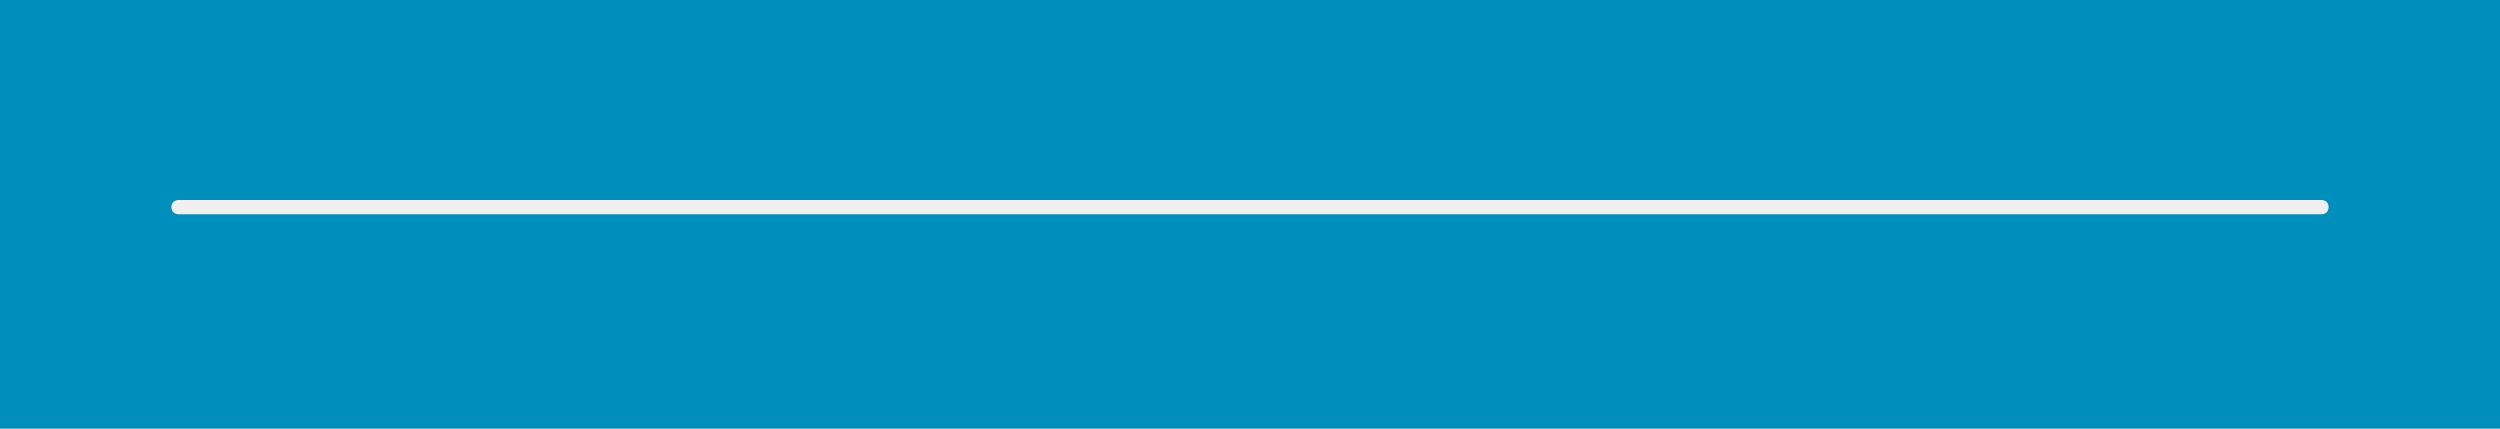
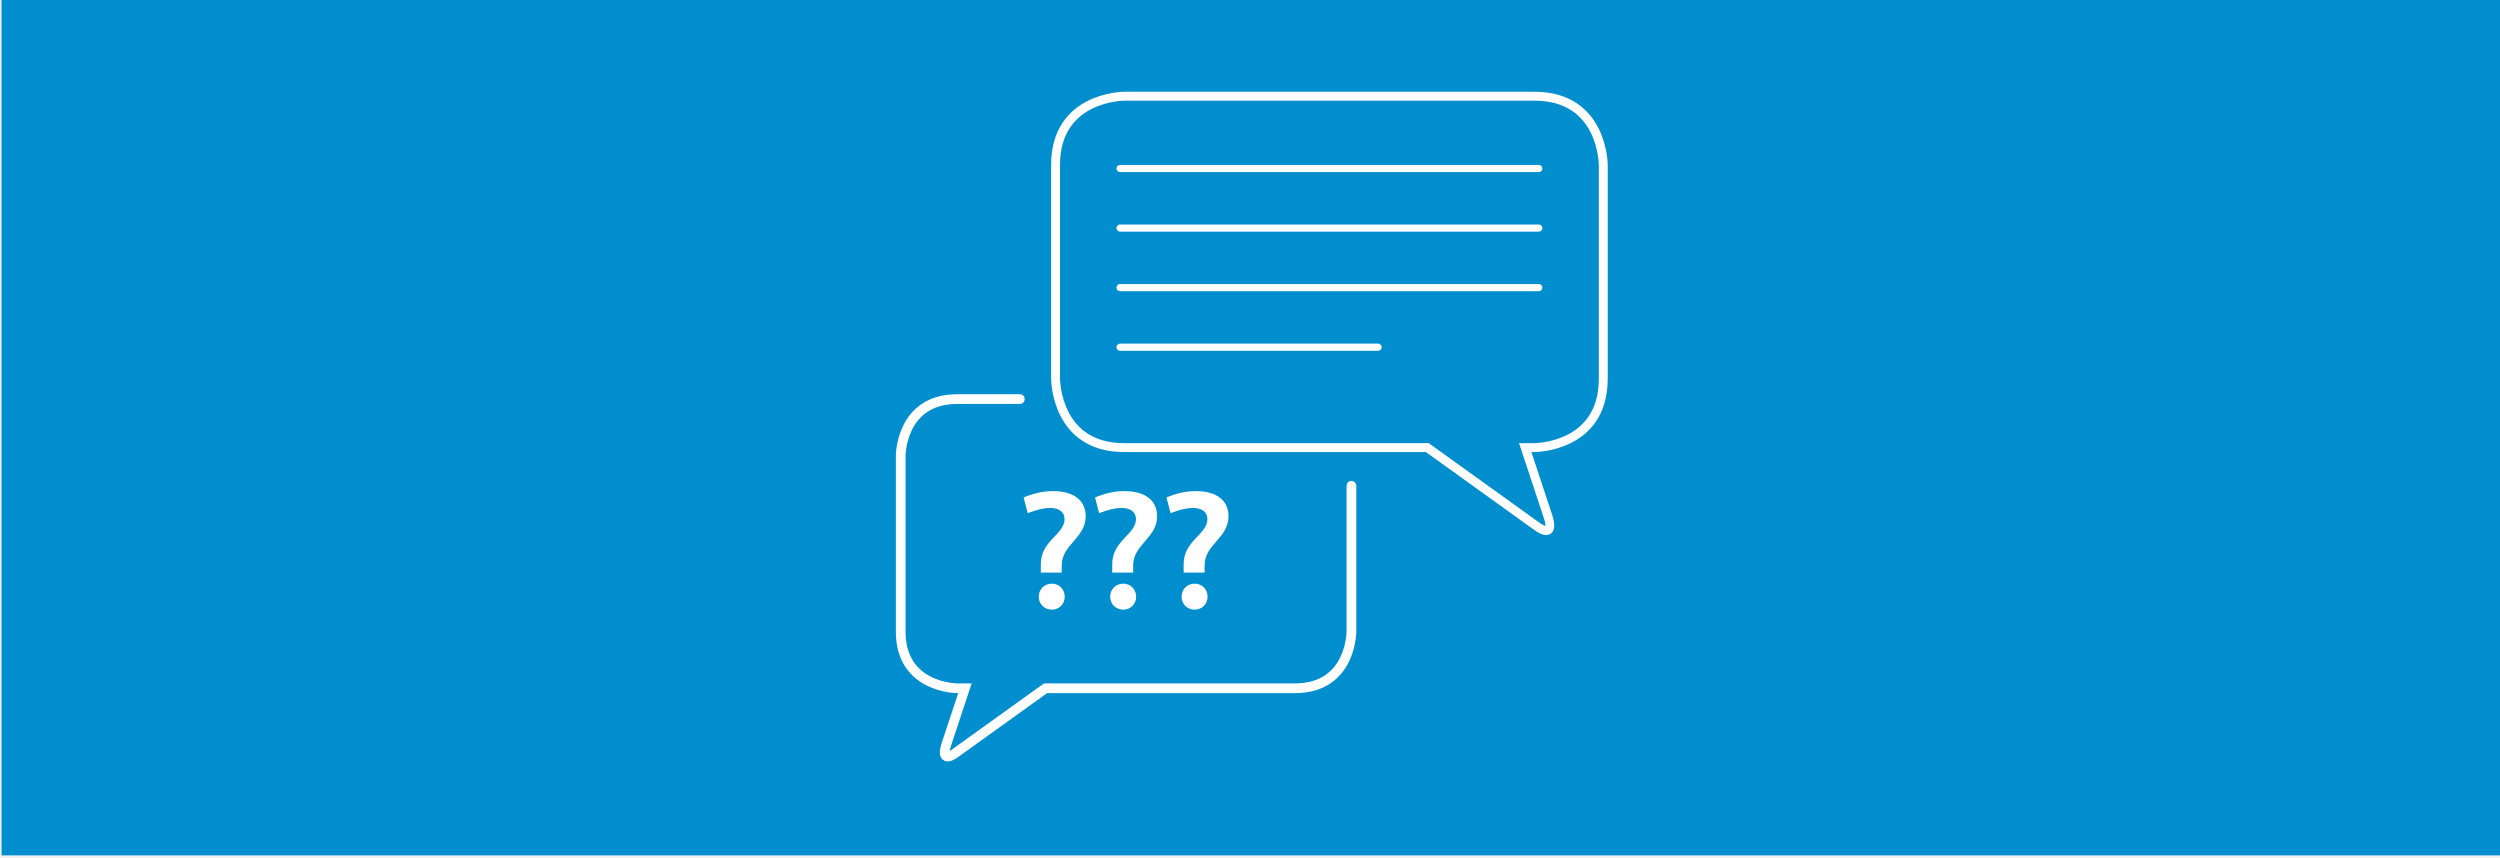
- <svg xmlns="http://www.w3.org/2000/svg" version="1.1" id="Ebene_1" x="0px" y="0px" viewBox="0 0 350 60" style="enable-background:new 0 0 350 60;" xml:space="preserve">
-   <style type="text/css">
- 	.st0{fill:#008EBD;}
- </style>
-   <path class="st0" d="M0,0v60h350V0H0z M325,30H25c-0.6,0-1-0.4-1-1s0.4-1,1-1h300c0.6,0,1,0.4,1,1S325.6,30,325,30z" />
+ <svg xmlns="http://www.w3.org/2000/svg" xmlns:xlink="http://www.w3.org/1999/xlink" version="1.1" id="Ebene_1" x="0px" y="0px" viewBox="0 0 350 120" style="enable-background:new 0 0 350 120;" xml:space="preserve">
+   <g>
+     <rect x="0.223" y="-0.248" style="fill:#008ECF;" width="350" height="120" />
+   </g>
+   <g>
+     <g>
+       <defs>
+         <rect id="SVGID_1_" x="124.777" y="12.256" width="100.89" height="94.992" />
+       </defs>
+       <clipPath id="SVGID_2_">
+         <use xlink:href="#SVGID_1_" style="overflow:visible;" />
+       </clipPath>
+       <path style="clip-path:url(#SVGID_2_);fill:none;stroke:#FFFFFF;stroke-width:1.363;stroke-linecap:round;" d="M142.772,55.872    h-8.758c-7.915,0-7.915,7.915-7.915,7.915v24.655c0,7.917,7.915,7.917,7.915,7.917h1.076l-2.668,8.06c0,0-0.853,2.577,1.351,0.993    l12.599-9.053h34.912c7.915,0,7.915-7.917,7.915-7.917V68.01" />
+       <path style="clip-path:url(#SVGID_2_);fill:none;stroke:#FFFFFF;stroke-width:1.25;" d="M224.456,53.047v-29.96    c0,0,0-9.617-9.619-9.617h-57.441c0,0-9.617,0-9.617,9.617v29.96c0,0,0,9.619,9.617,9.619h42.426l15.31,11.001    c2.678,1.923,1.64-1.206,1.64-1.206l-3.242-9.795h1.307C214.837,62.666,224.456,62.666,224.456,53.047z" />
+     </g>
+     <line style="fill:none;stroke:#FFFFFF;stroke-linecap:round;" x1="156.805" y1="23.593" x2="215.43" y2="23.593" />
+     <line style="fill:none;stroke:#FFFFFF;stroke-linecap:round;" x1="156.805" y1="31.931" x2="215.43" y2="31.931" />
+     <line style="fill:none;stroke:#FFFFFF;stroke-linecap:round;" x1="156.805" y1="40.269" x2="215.43" y2="40.269" />
+     <line style="fill:none;stroke:#FFFFFF;stroke-linecap:round;" x1="156.805" y1="48.608" x2="192.935" y2="48.608" />
+     <g>
+       <defs>
+         <rect id="SVGID_3_" x="124.777" y="12.256" width="100.89" height="94.992" />
+       </defs>
+       <clipPath id="SVGID_4_">
+         <use xlink:href="#SVGID_3_" style="overflow:visible;" />
+       </clipPath>
+       <path style="clip-path:url(#SVGID_4_);fill:#FFFFFF;" d="M167.256,85.351c1.02,0,1.805-0.785,1.805-1.805    c0-1.049-0.785-1.834-1.805-1.834c-1.047,0-1.832,0.785-1.832,1.834C165.424,84.566,166.209,85.351,167.256,85.351     M165.711,78.964v1.204h2.932v-1.022c0-2.93,3.35-3.794,3.35-6.883c0-2.226-1.7-3.508-4.58-3.508c-1.466,0-2.802,0.339-4.111,0.89    l0.576,2.199c1.256-0.496,2.303-0.733,3.141-0.733c1.284,0,2.016,0.601,2.016,1.571C169.036,74.803,165.711,75.693,165.711,78.964     M157.257,85.351c1.02,0,1.805-0.785,1.805-1.805c0-1.049-0.785-1.834-1.805-1.834c-1.047,0-1.832,0.785-1.832,1.834    C155.425,84.566,156.21,85.351,157.257,85.351 M155.712,78.964v1.204h2.932v-1.022c0-2.93,3.35-3.794,3.35-6.883    c0-2.226-1.7-3.508-4.58-3.508c-1.466,0-2.802,0.339-4.111,0.89l0.576,2.199c1.256-0.496,2.303-0.733,3.141-0.733    c1.284,0,2.016,0.601,2.016,1.571C159.037,74.803,155.712,75.693,155.712,78.964 M147.256,85.351c1.022,0,1.807-0.785,1.807-1.805    c0-1.049-0.785-1.834-1.807-1.834c-1.045,0-1.83,0.785-1.83,1.834C145.426,84.566,146.211,85.351,147.256,85.351 M145.713,78.964    v1.204h2.932v-1.022c0-2.93,3.35-3.794,3.35-6.883c0-2.226-1.7-3.508-4.58-3.508c-1.468,0-2.802,0.339-4.111,0.89l0.576,2.199    c1.256-0.496,2.303-0.733,3.141-0.733c1.284,0,2.015,0.601,2.015,1.571C149.036,74.803,145.713,75.693,145.713,78.964" />
+     </g>
+   </g>
</svg>
